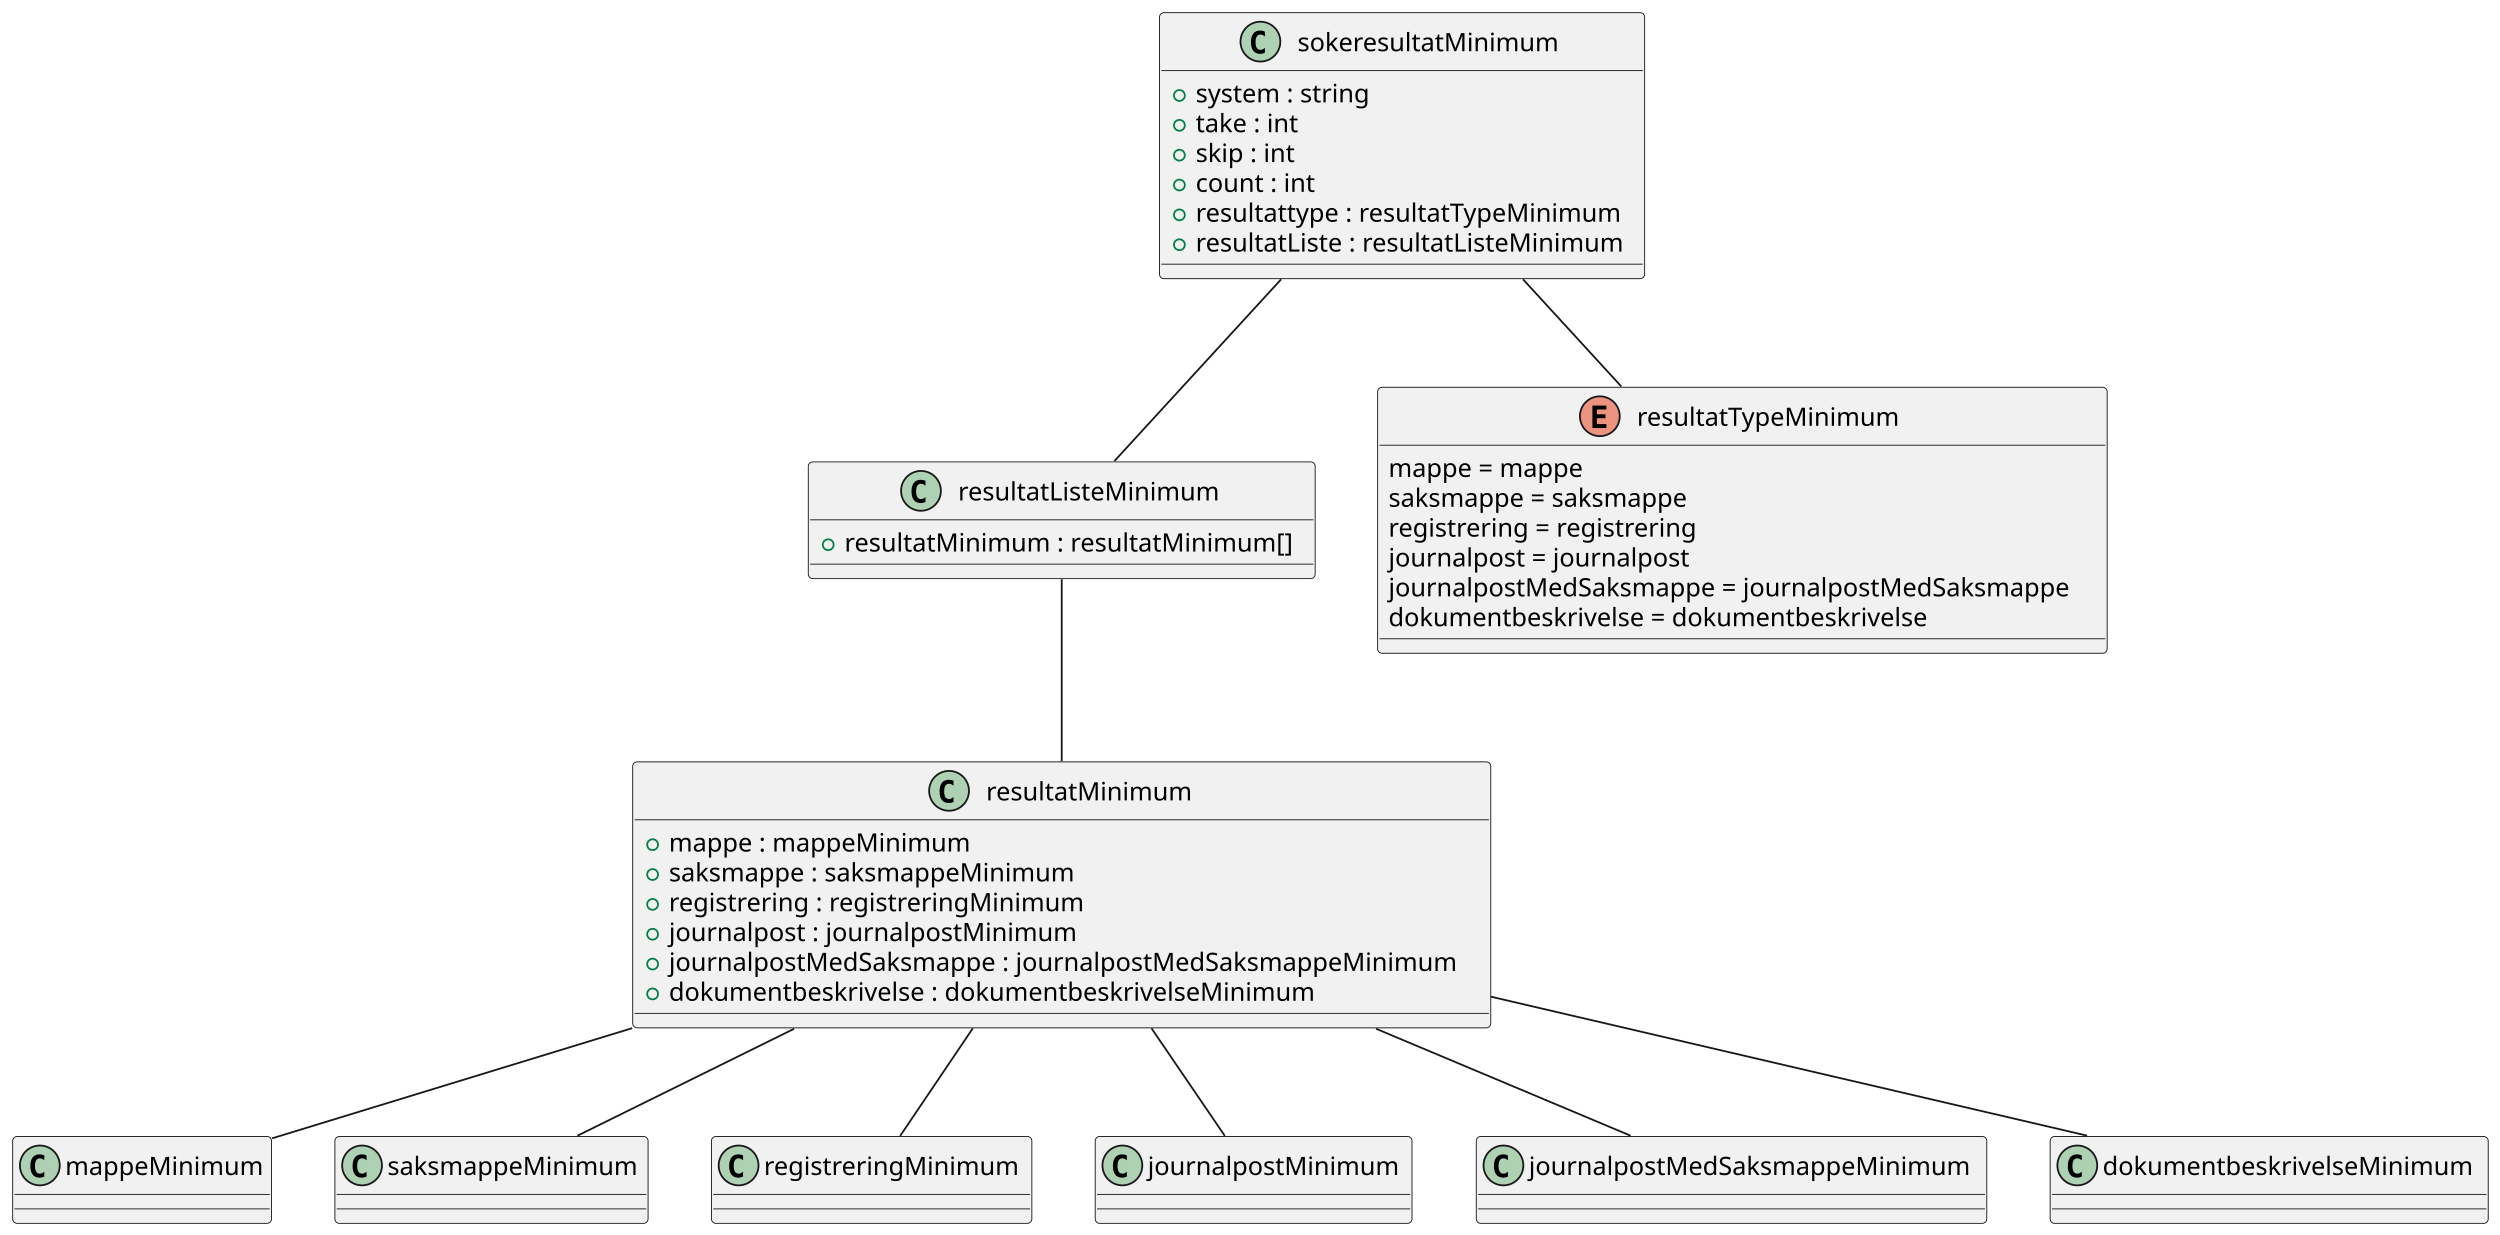
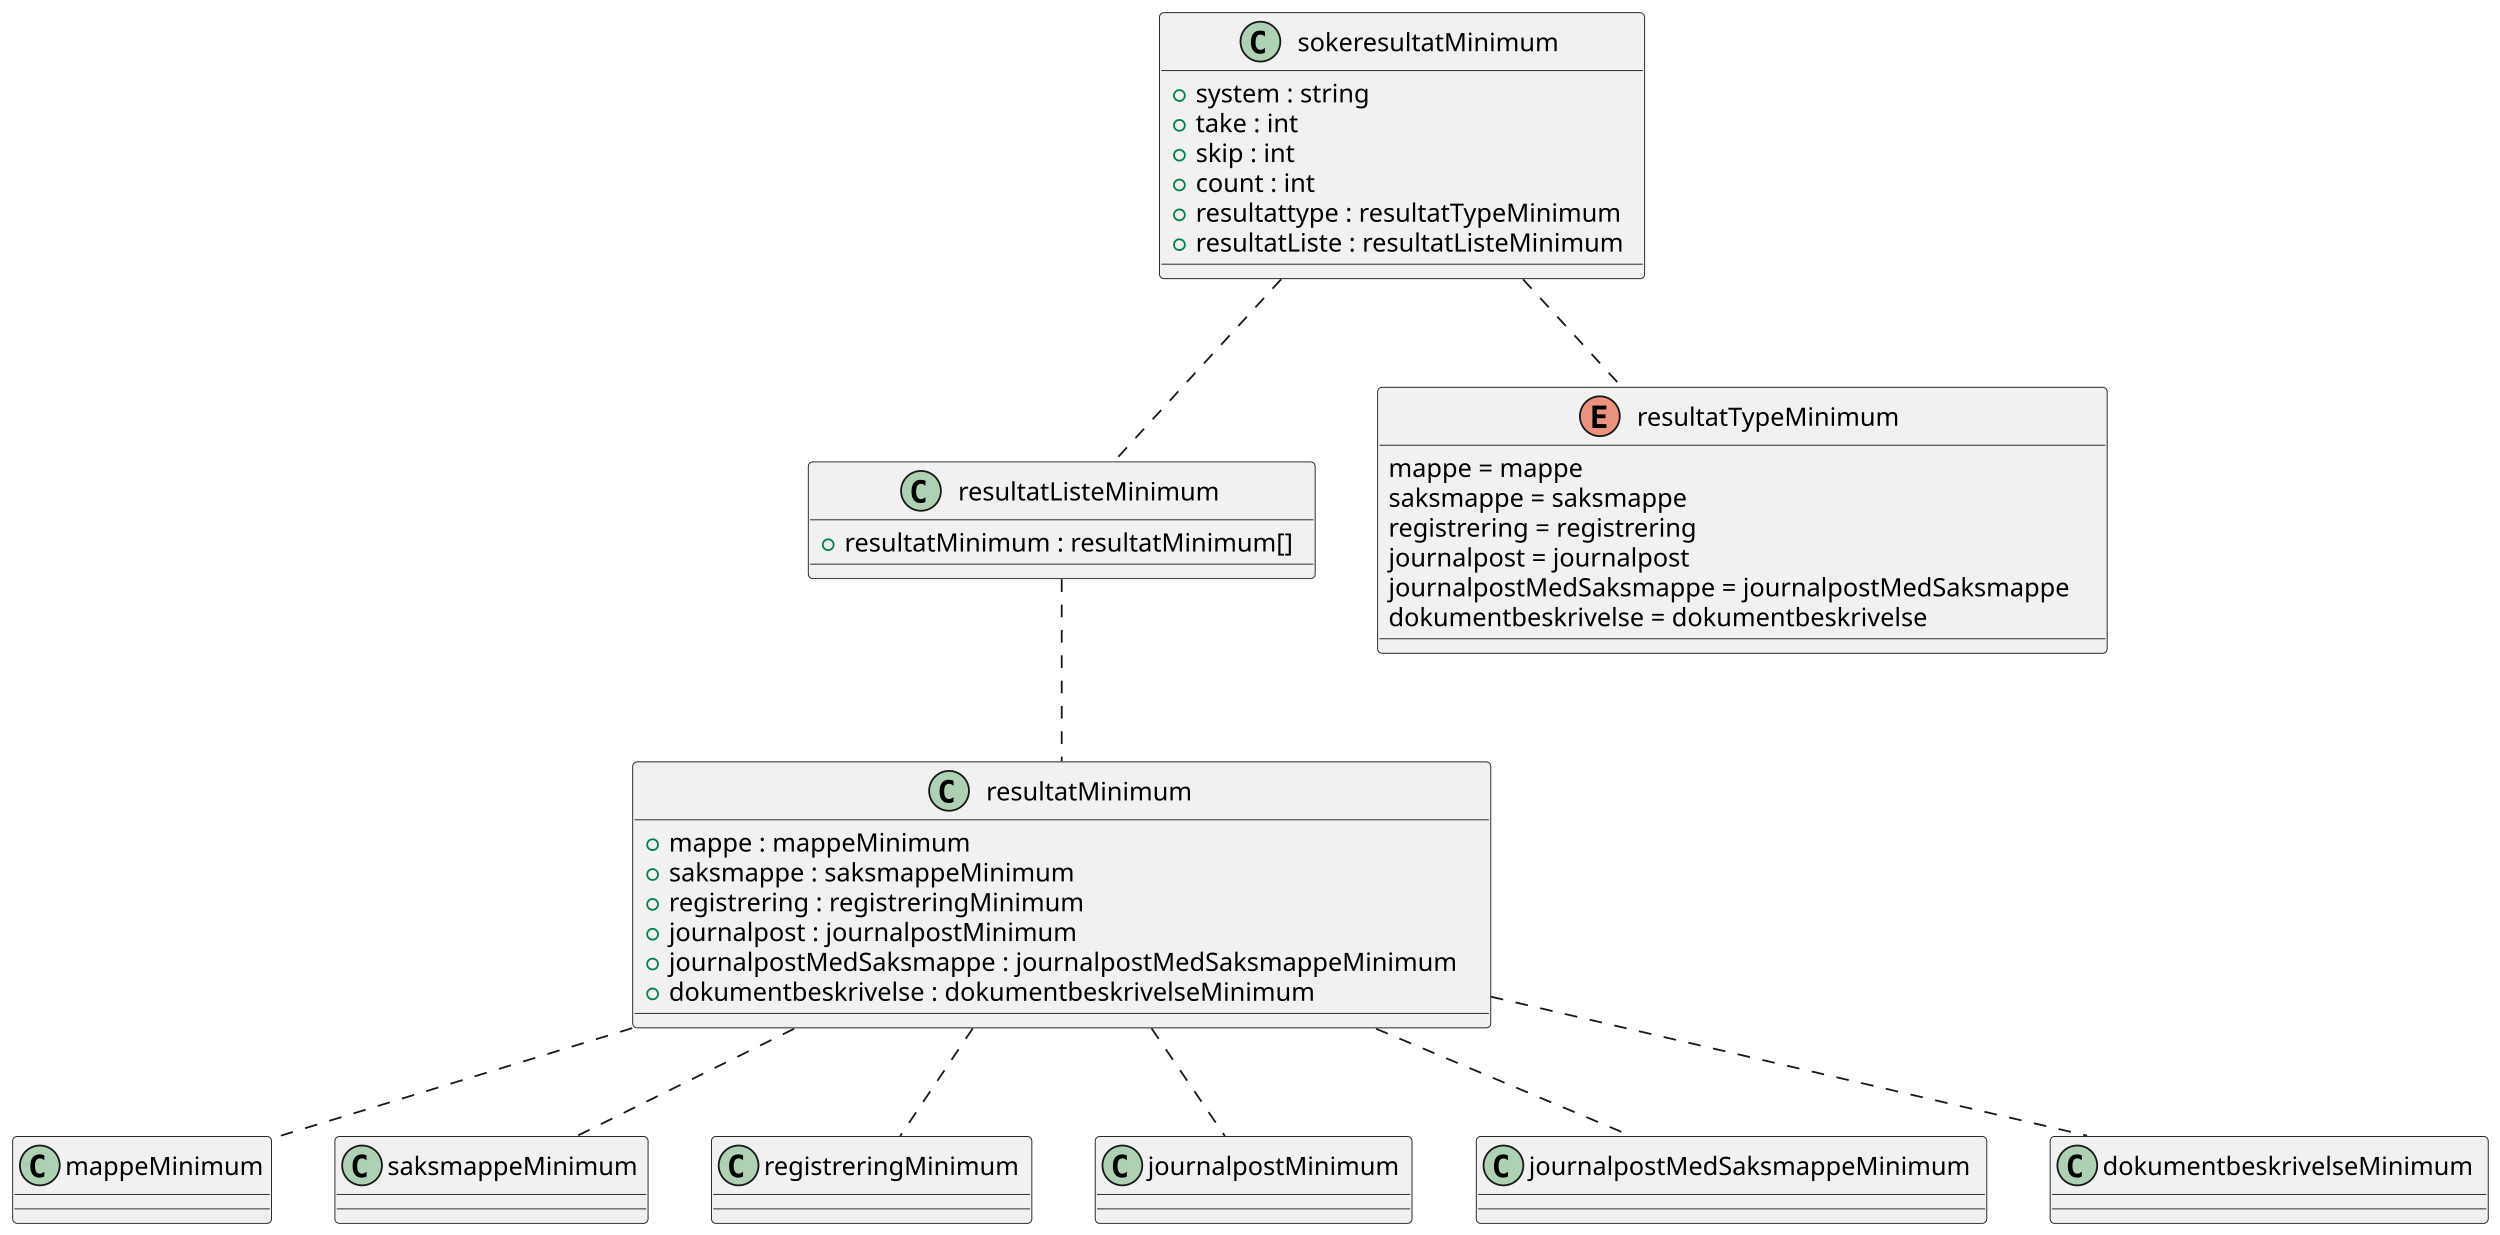
<svg xmlns="http://www.w3.org/2000/svg" contentStyleType="text/css" height="682px" preserveAspectRatio="none" style="width:1381px;height:682px;background:#FFFFFF;" version="1.1" viewBox="0 0 1381 682" width="1381px" zoomAndPan="magnify">
  <defs />
  <g>
    <g id="elem_resultatListeMinimum">
      <rect codeLine="2" fill="#F1F1F1" height="64.488" id="resultatListeMinimum" rx="2.5" ry="2.5" style="stroke:#181818;stroke-width:0.5;" width="280" x="446.5" y="255.15" />
      <ellipse cx="508.75" cy="271.15" fill="#ADD1B2" rx="11" ry="11" style="stroke:#181818;stroke-width:1.0;" />
      <path d="M511.223,277.293 Q510.642,277.592 510.003,277.741 Q509.364,277.891 508.658,277.891 Q506.151,277.891 504.832,276.239 Q503.512,274.587 503.512,271.466 Q503.512,268.337 504.832,266.685 Q506.151,265.033 508.658,265.033 Q509.364,265.033 510.011,265.182 Q510.659,265.332 511.223,265.63 L511.223,268.353 Q510.592,267.772 509.999,267.502 Q509.405,267.233 508.774,267.233 Q507.43,267.233 506.745,268.299 Q506.06,269.366 506.06,271.466 Q506.06,273.558 506.745,274.624 Q507.43,275.691 508.774,275.691 Q509.405,275.691 509.999,275.421 Q510.592,275.151 511.223,274.57 Z " fill="#000000" />
      <text fill="#000000" font-family="sans-serif" font-size="14" lengthAdjust="spacing" textLength="147" x="529.25" y="276.441">resultatListeMinimum</text>
      <line style="stroke:#181818;stroke-width:0.5;" x1="447.5" x2="725.5" y1="287.15" y2="287.15" />
      <ellipse cx="457.5" cy="300.894" fill="none" rx="3" ry="3" style="stroke:#038048;stroke-width:1.0;" />
      <text fill="#000000" font-family="sans-serif" font-size="14" lengthAdjust="spacing" textLength="254" x="466.5" y="304.685">resultatMinimum : resultatMinimum[]</text>
      <line style="stroke:#181818;stroke-width:0.5;" x1="447.5" x2="725.5" y1="311.638" y2="311.638" />
    </g>
    <g id="elem_resultatMinimum">
-       <rect codeLine="6" fill="#F1F1F1" height="146.93" id="resultatMinimum" rx="2.5" ry="2.5" style="stroke:#181818;stroke-width:0.5;" width="474" x="349.5" y="420.86" />
+       <rect codeLine="5" fill="#F1F1F1" height="146.93" id="resultatMinimum" rx="2.5" ry="2.5" style="stroke:#181818;stroke-width:0.5;" width="474" x="349.5" y="420.86" />
      <ellipse cx="524.25" cy="436.86" fill="#ADD1B2" rx="11" ry="11" style="stroke:#181818;stroke-width:1.0;" />
      <path d="M526.723,443.003 Q526.142,443.302 525.503,443.451 Q524.864,443.601 524.158,443.601 Q521.651,443.601 520.332,441.949 Q519.012,440.297 519.012,437.176 Q519.012,434.046 520.332,432.395 Q521.651,430.743 524.158,430.743 Q524.864,430.743 525.511,430.892 Q526.159,431.042 526.723,431.341 L526.723,434.063 Q526.092,433.482 525.499,433.212 Q524.905,432.942 524.274,432.942 Q522.93,432.942 522.245,434.009 Q521.56,435.076 521.56,437.176 Q521.56,439.268 522.245,440.334 Q522.93,441.401 524.274,441.401 Q524.905,441.401 525.499,441.131 Q526.092,440.861 526.723,440.28 Z " fill="#000000" />
      <text fill="#000000" font-family="sans-serif" font-size="14" lengthAdjust="spacing" textLength="116" x="544.75" y="442.151">resultatMinimum</text>
      <line style="stroke:#181818;stroke-width:0.5;" x1="350.5" x2="822.5" y1="452.86" y2="452.86" />
      <ellipse cx="360.5" cy="466.604" fill="none" rx="3" ry="3" style="stroke:#038048;stroke-width:1.0;" />
      <text fill="#000000" font-family="sans-serif" font-size="14" lengthAdjust="spacing" textLength="170" x="369.5" y="470.395">mappe : mappeMinimum</text>
      <ellipse cx="360.5" cy="483.092" fill="none" rx="3" ry="3" style="stroke:#038048;stroke-width:1.0;" />
      <text fill="#000000" font-family="sans-serif" font-size="14" lengthAdjust="spacing" textLength="230" x="369.5" y="486.883">saksmappe : saksmappeMinimum</text>
      <ellipse cx="360.5" cy="499.581" fill="none" rx="3" ry="3" style="stroke:#038048;stroke-width:1.0;" />
      <text fill="#000000" font-family="sans-serif" font-size="14" lengthAdjust="spacing" textLength="238" x="369.5" y="503.372">registrering : registreringMinimum</text>
      <ellipse cx="360.5" cy="516.069" fill="none" rx="3" ry="3" style="stroke:#038048;stroke-width:1.0;" />
      <text fill="#000000" font-family="sans-serif" font-size="14" lengthAdjust="spacing" textLength="234" x="369.5" y="519.86">journalpost : journalpostMinimum</text>
      <ellipse cx="360.5" cy="532.557" fill="none" rx="3" ry="3" style="stroke:#038048;stroke-width:1.0;" />
      <text fill="#000000" font-family="sans-serif" font-size="14" lengthAdjust="spacing" textLength="448" x="369.5" y="536.348">journalpostMedSaksmappe : journalpostMedSaksmappeMinimum</text>
      <ellipse cx="360.5" cy="549.045" fill="none" rx="3" ry="3" style="stroke:#038048;stroke-width:1.0;" />
      <text fill="#000000" font-family="sans-serif" font-size="14" lengthAdjust="spacing" textLength="368" x="369.5" y="552.837">dokumentbeskrivelse : dokumentbeskrivelseMinimum</text>
      <line style="stroke:#181818;stroke-width:0.5;" x1="350.5" x2="822.5" y1="559.79" y2="559.79" />
+     </g>
+     <g id="elem_resultatTypeMinimum">
+       <rect codeLine="13" fill="#F1F1F1" height="146.93" id="resultatTypeMinimum" rx="2.5" ry="2.5" style="stroke:#181818;stroke-width:0.5;" width="403" x="761" y="213.93" />
+       <ellipse cx="883.75" cy="229.93" fill="#EB937F" rx="11" ry="11" style="stroke:#181818;stroke-width:1.0;" />
+       <path d="M887.364,236.43 L879.644,236.43 L879.644,224.037 L887.364,224.037 L887.364,226.195 L882.093,226.195 L882.093,228.868 L886.866,228.868 L886.866,231.026 L882.093,231.026 L882.093,234.272 L887.364,234.272 Z " fill="#000000" />
+       <text fill="#000000" font-family="sans-serif" font-size="14" lengthAdjust="spacing" textLength="149" x="904.25" y="235.221">resultatTypeMinimum</text>
+       <line style="stroke:#181818;stroke-width:0.5;" x1="762" x2="1163" y1="245.93" y2="245.93" />
+       <text fill="#000000" font-family="sans-serif" font-size="14" lengthAdjust="spacing" textLength="113" x="767" y="263.465">mappe = mappe</text>
+       <text fill="#000000" font-family="sans-serif" font-size="14" lengthAdjust="spacing" textLength="173" x="767" y="279.953">saksmappe = saksmappe</text>
+       <text fill="#000000" font-family="sans-serif" font-size="14" lengthAdjust="spacing" textLength="181" x="767" y="296.442">registrering = registrering</text>
+       <text fill="#000000" font-family="sans-serif" font-size="14" lengthAdjust="spacing" textLength="177" x="767" y="312.93">journalpost = journalpost</text>
+       <text fill="#000000" font-family="sans-serif" font-size="14" lengthAdjust="spacing" textLength="391" x="767" y="329.418">journalpostMedSaksmappe = journalpostMedSaksmappe</text>
+       <text fill="#000000" font-family="sans-serif" font-size="14" lengthAdjust="spacing" textLength="311" x="767" y="345.907">dokumentbeskrivelse = dokumentbeskrivelse</text>
+       <line style="stroke:#181818;stroke-width:0.5;" x1="762" x2="1163" y1="352.86" y2="352.86" />
+     </g>
+     <g id="elem_sokeresultatMinimum">
+       <rect codeLine="21" fill="#F1F1F1" height="146.93" id="sokeresultatMinimum" rx="2.5" ry="2.5" style="stroke:#181818;stroke-width:0.5;" width="268" x="640.5" y="7" />
+       <ellipse cx="696.25" cy="23" fill="#ADD1B2" rx="11" ry="11" style="stroke:#181818;stroke-width:1.0;" />
+       <path d="M698.723,29.143 Q698.142,29.442 697.503,29.591 Q696.864,29.741 696.158,29.741 Q693.651,29.741 692.332,28.089 Q691.012,26.437 691.012,23.316 Q691.012,20.186 692.332,18.535 Q693.651,16.883 696.158,16.883 Q696.864,16.883 697.511,17.032 Q698.159,17.182 698.723,17.48 L698.723,20.203 Q698.092,19.622 697.499,19.352 Q696.905,19.082 696.274,19.082 Q694.93,19.082 694.245,20.149 Q693.56,21.216 693.56,23.316 Q693.56,25.408 694.245,26.474 Q694.93,27.541 696.274,27.541 Q696.905,27.541 697.499,27.271 Q698.092,27.002 698.723,26.42 Z " fill="#000000" />
+       <text fill="#000000" font-family="sans-serif" font-size="14" lengthAdjust="spacing" textLength="148" x="716.75" y="28.291">sokeresultatMinimum</text>
+       <line style="stroke:#181818;stroke-width:0.5;" x1="641.5" x2="907.5" y1="39" y2="39" />
+       <ellipse cx="651.5" cy="52.744" fill="none" rx="3" ry="3" style="stroke:#038048;stroke-width:1.0;" />
+       <text fill="#000000" font-family="sans-serif" font-size="14" lengthAdjust="spacing" textLength="99" x="660.5" y="56.535">system : string</text>
+       <ellipse cx="651.5" cy="69.232" fill="none" rx="3" ry="3" style="stroke:#038048;stroke-width:1.0;" />
+       <text fill="#000000" font-family="sans-serif" font-size="14" lengthAdjust="spacing" textLength="59" x="660.5" y="73.023">take : int</text>
+       <ellipse cx="651.5" cy="85.721" fill="none" rx="3" ry="3" style="stroke:#038048;stroke-width:1.0;" />
+       <text fill="#000000" font-family="sans-serif" font-size="14" lengthAdjust="spacing" textLength="58" x="660.5" y="89.512">skip : int</text>
+       <ellipse cx="651.5" cy="102.209" fill="none" rx="3" ry="3" style="stroke:#038048;stroke-width:1.0;" />
+       <text fill="#000000" font-family="sans-serif" font-size="14" lengthAdjust="spacing" textLength="69" x="660.5" y="106">count : int</text>
+       <ellipse cx="651.5" cy="118.697" fill="none" rx="3" ry="3" style="stroke:#038048;stroke-width:1.0;" />
+       <text fill="#000000" font-family="sans-serif" font-size="14" lengthAdjust="spacing" textLength="242" x="660.5" y="122.488">resultattype : resultatTypeMinimum</text>
+       <ellipse cx="651.5" cy="135.185" fill="none" rx="3" ry="3" style="stroke:#038048;stroke-width:1.0;" />
+       <text fill="#000000" font-family="sans-serif" font-size="14" lengthAdjust="spacing" textLength="242" x="660.5" y="138.977">resultatListe : resultatListeMinimum</text>
+       <line style="stroke:#181818;stroke-width:0.5;" x1="641.5" x2="907.5" y1="145.93" y2="145.93" />
    </g>
    <g id="elem_mappeMinimum">
      <rect fill="#F1F1F1" height="48" id="mappeMinimum" rx="2.5" ry="2.5" style="stroke:#181818;stroke-width:0.5;" width="143" x="7" y="627.79" />
      <ellipse cx="22" cy="643.79" fill="#ADD1B2" rx="11" ry="11" style="stroke:#181818;stroke-width:1.0;" />
      <path d="M24.473,649.933 Q23.892,650.232 23.253,650.381 Q22.614,650.531 21.908,650.531 Q19.401,650.531 18.081,648.879 Q16.762,647.227 16.762,644.106 Q16.762,640.976 18.081,639.325 Q19.401,637.673 21.908,637.673 Q22.614,637.673 23.261,637.822 Q23.909,637.972 24.473,638.27 L24.473,640.993 Q23.842,640.412 23.249,640.142 Q22.655,639.872 22.024,639.872 Q20.68,639.872 19.995,640.939 Q19.31,642.006 19.31,644.106 Q19.31,646.198 19.995,647.264 Q20.68,648.331 22.024,648.331 Q22.655,648.331 23.249,648.061 Q23.842,647.792 24.473,647.21 Z " fill="#000000" />
      <text fill="#000000" font-family="sans-serif" font-size="14" lengthAdjust="spacing" textLength="111" x="36" y="649.081">mappeMinimum</text>
      <line style="stroke:#181818;stroke-width:0.5;" x1="8" x2="149" y1="659.79" y2="659.79" />
      <line style="stroke:#181818;stroke-width:0.5;" x1="8" x2="149" y1="667.79" y2="667.79" />
    </g>
    <g id="elem_saksmappeMinimum">
      <rect fill="#F1F1F1" height="48" id="saksmappeMinimum" rx="2.5" ry="2.5" style="stroke:#181818;stroke-width:0.5;" width="173" x="185" y="627.79" />
      <ellipse cx="200" cy="643.79" fill="#ADD1B2" rx="11" ry="11" style="stroke:#181818;stroke-width:1.0;" />
      <path d="M202.473,649.933 Q201.892,650.232 201.253,650.381 Q200.614,650.531 199.908,650.531 Q197.401,650.531 196.082,648.879 Q194.762,647.227 194.762,644.106 Q194.762,640.976 196.082,639.325 Q197.401,637.673 199.908,637.673 Q200.614,637.673 201.261,637.822 Q201.909,637.972 202.473,638.27 L202.473,640.993 Q201.842,640.412 201.249,640.142 Q200.655,639.872 200.024,639.872 Q198.68,639.872 197.995,640.939 Q197.31,642.006 197.31,644.106 Q197.31,646.198 197.995,647.264 Q198.68,648.331 200.024,648.331 Q200.655,648.331 201.249,648.061 Q201.842,647.792 202.473,647.21 Z " fill="#000000" />
      <text fill="#000000" font-family="sans-serif" font-size="14" lengthAdjust="spacing" textLength="141" x="214" y="649.081">saksmappeMinimum</text>
      <line style="stroke:#181818;stroke-width:0.5;" x1="186" x2="357" y1="659.79" y2="659.79" />
      <line style="stroke:#181818;stroke-width:0.5;" x1="186" x2="357" y1="667.79" y2="667.79" />
    </g>
    <g id="elem_registreringMinimum">
      <rect fill="#F1F1F1" height="48" id="registreringMinimum" rx="2.5" ry="2.5" style="stroke:#181818;stroke-width:0.5;" width="177" x="393" y="627.79" />
      <ellipse cx="408" cy="643.79" fill="#ADD1B2" rx="11" ry="11" style="stroke:#181818;stroke-width:1.0;" />
      <path d="M410.473,649.933 Q409.892,650.232 409.253,650.381 Q408.614,650.531 407.908,650.531 Q405.401,650.531 404.082,648.879 Q402.762,647.227 402.762,644.106 Q402.762,640.976 404.082,639.325 Q405.401,637.673 407.908,637.673 Q408.614,637.673 409.261,637.822 Q409.909,637.972 410.473,638.27 L410.473,640.993 Q409.842,640.412 409.249,640.142 Q408.655,639.872 408.024,639.872 Q406.68,639.872 405.995,640.939 Q405.31,642.006 405.31,644.106 Q405.31,646.198 405.995,647.264 Q406.68,648.331 408.024,648.331 Q408.655,648.331 409.249,648.061 Q409.842,647.792 410.473,647.21 Z " fill="#000000" />
      <text fill="#000000" font-family="sans-serif" font-size="14" lengthAdjust="spacing" textLength="145" x="422" y="649.081">registreringMinimum</text>
      <line style="stroke:#181818;stroke-width:0.5;" x1="394" x2="569" y1="659.79" y2="659.79" />
      <line style="stroke:#181818;stroke-width:0.5;" x1="394" x2="569" y1="667.79" y2="667.79" />
    </g>
    <g id="elem_journalpostMinimum">
      <rect fill="#F1F1F1" height="48" id="journalpostMinimum" rx="2.5" ry="2.5" style="stroke:#181818;stroke-width:0.5;" width="175" x="605" y="627.79" />
      <ellipse cx="620" cy="643.79" fill="#ADD1B2" rx="11" ry="11" style="stroke:#181818;stroke-width:1.0;" />
      <path d="M622.473,649.933 Q621.892,650.232 621.253,650.381 Q620.614,650.531 619.908,650.531 Q617.401,650.531 616.082,648.879 Q614.762,647.227 614.762,644.106 Q614.762,640.976 616.082,639.325 Q617.401,637.673 619.908,637.673 Q620.614,637.673 621.261,637.822 Q621.909,637.972 622.473,638.27 L622.473,640.993 Q621.842,640.412 621.249,640.142 Q620.655,639.872 620.024,639.872 Q618.68,639.872 617.995,640.939 Q617.31,642.006 617.31,644.106 Q617.31,646.198 617.995,647.264 Q618.68,648.331 620.024,648.331 Q620.655,648.331 621.249,648.061 Q621.842,647.792 622.473,647.21 Z " fill="#000000" />
      <text fill="#000000" font-family="sans-serif" font-size="14" lengthAdjust="spacing" textLength="143" x="634" y="649.081">journalpostMinimum</text>
      <line style="stroke:#181818;stroke-width:0.5;" x1="606" x2="779" y1="659.79" y2="659.79" />
      <line style="stroke:#181818;stroke-width:0.5;" x1="606" x2="779" y1="667.79" y2="667.79" />
    </g>
    <g id="elem_journalpostMedSaksmappeMinimum">
      <rect fill="#F1F1F1" height="48" id="journalpostMedSaksmappeMinimum" rx="2.5" ry="2.5" style="stroke:#181818;stroke-width:0.5;" width="282" x="815.5" y="627.79" />
      <ellipse cx="830.5" cy="643.79" fill="#ADD1B2" rx="11" ry="11" style="stroke:#181818;stroke-width:1.0;" />
      <path d="M832.973,649.933 Q832.392,650.232 831.753,650.381 Q831.114,650.531 830.408,650.531 Q827.901,650.531 826.582,648.879 Q825.262,647.227 825.262,644.106 Q825.262,640.976 826.582,639.325 Q827.901,637.673 830.408,637.673 Q831.114,637.673 831.761,637.822 Q832.409,637.972 832.973,638.27 L832.973,640.993 Q832.342,640.412 831.749,640.142 Q831.155,639.872 830.524,639.872 Q829.18,639.872 828.495,640.939 Q827.81,642.006 827.81,644.106 Q827.81,646.198 828.495,647.264 Q829.18,648.331 830.524,648.331 Q831.155,648.331 831.749,648.061 Q832.342,647.792 832.973,647.21 Z " fill="#000000" />
      <text fill="#000000" font-family="sans-serif" font-size="14" lengthAdjust="spacing" textLength="250" x="844.5" y="649.081">journalpostMedSaksmappeMinimum</text>
      <line style="stroke:#181818;stroke-width:0.5;" x1="816.5" x2="1096.5" y1="659.79" y2="659.79" />
      <line style="stroke:#181818;stroke-width:0.5;" x1="816.5" x2="1096.5" y1="667.79" y2="667.79" />
    </g>
    <g id="elem_dokumentbeskrivelseMinimum">
      <rect fill="#F1F1F1" height="48" id="dokumentbeskrivelseMinimum" rx="2.5" ry="2.5" style="stroke:#181818;stroke-width:0.5;" width="242" x="1132.5" y="627.79" />
      <ellipse cx="1147.5" cy="643.79" fill="#ADD1B2" rx="11" ry="11" style="stroke:#181818;stroke-width:1.0;" />
      <path d="M1149.973,649.933 Q1149.392,650.232 1148.753,650.381 Q1148.114,650.531 1147.408,650.531 Q1144.901,650.531 1143.582,648.879 Q1142.262,647.227 1142.262,644.106 Q1142.262,640.976 1143.582,639.325 Q1144.901,637.673 1147.408,637.673 Q1148.114,637.673 1148.761,637.822 Q1149.409,637.972 1149.973,638.27 L1149.973,640.993 Q1149.342,640.412 1148.749,640.142 Q1148.155,639.872 1147.524,639.872 Q1146.18,639.872 1145.495,640.939 Q1144.81,642.006 1144.81,644.106 Q1144.81,646.198 1145.495,647.264 Q1146.18,648.331 1147.524,648.331 Q1148.155,648.331 1148.749,648.061 Q1149.342,647.792 1149.973,647.21 Z " fill="#000000" />
      <text fill="#000000" font-family="sans-serif" font-size="14" lengthAdjust="spacing" textLength="210" x="1161.5" y="649.081">dokumentbeskrivelseMinimum</text>
      <line style="stroke:#181818;stroke-width:0.5;" x1="1133.5" x2="1373.5" y1="659.79" y2="659.79" />
      <line style="stroke:#181818;stroke-width:0.5;" x1="1133.5" x2="1373.5" y1="667.79" y2="667.79" />
    </g>
-     <g id="elem_resultatTypeMinimum">
-       <rect codeLine="21" fill="#F1F1F1" height="146.93" id="resultatTypeMinimum" rx="2.5" ry="2.5" style="stroke:#181818;stroke-width:0.5;" width="403" x="761" y="213.93" />
-       <ellipse cx="883.75" cy="229.93" fill="#EB937F" rx="11" ry="11" style="stroke:#181818;stroke-width:1.0;" />
-       <path d="M887.364,236.43 L879.644,236.43 L879.644,224.037 L887.364,224.037 L887.364,226.195 L882.093,226.195 L882.093,228.868 L886.866,228.868 L886.866,231.026 L882.093,231.026 L882.093,234.272 L887.364,234.272 Z " fill="#000000" />
-       <text fill="#000000" font-family="sans-serif" font-size="14" lengthAdjust="spacing" textLength="149" x="904.25" y="235.221">resultatTypeMinimum</text>
-       <line style="stroke:#181818;stroke-width:0.5;" x1="762" x2="1163" y1="245.93" y2="245.93" />
-       <text fill="#000000" font-family="sans-serif" font-size="14" lengthAdjust="spacing" textLength="113" x="767" y="263.465">mappe = mappe</text>
-       <text fill="#000000" font-family="sans-serif" font-size="14" lengthAdjust="spacing" textLength="173" x="767" y="279.953">saksmappe = saksmappe</text>
-       <text fill="#000000" font-family="sans-serif" font-size="14" lengthAdjust="spacing" textLength="181" x="767" y="296.442">registrering = registrering</text>
-       <text fill="#000000" font-family="sans-serif" font-size="14" lengthAdjust="spacing" textLength="177" x="767" y="312.93">journalpost = journalpost</text>
-       <text fill="#000000" font-family="sans-serif" font-size="14" lengthAdjust="spacing" textLength="391" x="767" y="329.418">journalpostMedSaksmappe = journalpostMedSaksmappe</text>
-       <text fill="#000000" font-family="sans-serif" font-size="14" lengthAdjust="spacing" textLength="311" x="767" y="345.907">dokumentbeskrivelse = dokumentbeskrivelse</text>
-       <line style="stroke:#181818;stroke-width:0.5;" x1="762" x2="1163" y1="352.86" y2="352.86" />
-     </g>
-     <g id="elem_sokeresultatMinimum">
-       <rect codeLine="29" fill="#F1F1F1" height="146.93" id="sokeresultatMinimum" rx="2.5" ry="2.5" style="stroke:#181818;stroke-width:0.5;" width="268" x="640.5" y="7" />
-       <ellipse cx="696.25" cy="23" fill="#ADD1B2" rx="11" ry="11" style="stroke:#181818;stroke-width:1.0;" />
-       <path d="M698.723,29.143 Q698.142,29.442 697.503,29.591 Q696.864,29.741 696.158,29.741 Q693.651,29.741 692.332,28.089 Q691.012,26.437 691.012,23.316 Q691.012,20.186 692.332,18.535 Q693.651,16.883 696.158,16.883 Q696.864,16.883 697.511,17.032 Q698.159,17.182 698.723,17.48 L698.723,20.203 Q698.092,19.622 697.499,19.352 Q696.905,19.082 696.274,19.082 Q694.93,19.082 694.245,20.149 Q693.56,21.216 693.56,23.316 Q693.56,25.408 694.245,26.474 Q694.93,27.541 696.274,27.541 Q696.905,27.541 697.499,27.271 Q698.092,27.002 698.723,26.42 Z " fill="#000000" />
-       <text fill="#000000" font-family="sans-serif" font-size="14" lengthAdjust="spacing" textLength="148" x="716.75" y="28.291">sokeresultatMinimum</text>
-       <line style="stroke:#181818;stroke-width:0.5;" x1="641.5" x2="907.5" y1="39" y2="39" />
-       <ellipse cx="651.5" cy="52.744" fill="none" rx="3" ry="3" style="stroke:#038048;stroke-width:1.0;" />
-       <text fill="#000000" font-family="sans-serif" font-size="14" lengthAdjust="spacing" textLength="99" x="660.5" y="56.535">system : string</text>
-       <ellipse cx="651.5" cy="69.232" fill="none" rx="3" ry="3" style="stroke:#038048;stroke-width:1.0;" />
-       <text fill="#000000" font-family="sans-serif" font-size="14" lengthAdjust="spacing" textLength="59" x="660.5" y="73.023">take : int</text>
-       <ellipse cx="651.5" cy="85.721" fill="none" rx="3" ry="3" style="stroke:#038048;stroke-width:1.0;" />
-       <text fill="#000000" font-family="sans-serif" font-size="14" lengthAdjust="spacing" textLength="58" x="660.5" y="89.512">skip : int</text>
-       <ellipse cx="651.5" cy="102.209" fill="none" rx="3" ry="3" style="stroke:#038048;stroke-width:1.0;" />
-       <text fill="#000000" font-family="sans-serif" font-size="14" lengthAdjust="spacing" textLength="69" x="660.5" y="106">count : int</text>
-       <ellipse cx="651.5" cy="118.697" fill="none" rx="3" ry="3" style="stroke:#038048;stroke-width:1.0;" />
-       <text fill="#000000" font-family="sans-serif" font-size="14" lengthAdjust="spacing" textLength="242" x="660.5" y="122.488">resultattype : resultatTypeMinimum</text>
-       <ellipse cx="651.5" cy="135.185" fill="none" rx="3" ry="3" style="stroke:#038048;stroke-width:1.0;" />
-       <text fill="#000000" font-family="sans-serif" font-size="14" lengthAdjust="spacing" textLength="242" x="660.5" y="138.977">resultatListe : resultatListeMinimum</text>
-       <line style="stroke:#181818;stroke-width:0.5;" x1="641.5" x2="907.5" y1="145.93" y2="145.93" />
-     </g>
    <g id="link_resultatListeMinimum_resultatMinimum">
-       <path codeLine="5" d="M586.5,319.97 C586.5,346.69 586.5,386.03 586.5,420.48 " fill="none" id="resultatListeMinimum-resultatMinimum" style="stroke:#181818;stroke-width:1.0;" />
+       <path codeLine="3" d="M586.5,319.97 C586.5,346.69 586.5,386.03 586.5,420.48 " fill="none" id="resultatListeMinimum-resultatMinimum" style="stroke:#181818;stroke-width:1.0;stroke-dasharray:7.0,7.0;" />
    </g>
    <g id="link_resultatMinimum_mappeMinimum">
-       <path codeLine="14" d="M349.23,567.94 C276.87,590.08 202.68,612.79 150.31,628.81 " fill="none" id="resultatMinimum-mappeMinimum" style="stroke:#181818;stroke-width:1.0;" />
+       <path codeLine="5" d="M349.23,567.94 C276.87,590.08 202.68,612.79 150.31,628.81 " fill="none" id="resultatMinimum-mappeMinimum" style="stroke:#181818;stroke-width:1.0;stroke-dasharray:7.0,7.0;" />
    </g>
    <g id="link_resultatMinimum_saksmappeMinimum">
-       <path codeLine="15" d="M438.68,568.28 C395.37,589.66 351.07,611.52 318.96,627.37 " fill="none" id="resultatMinimum-saksmappeMinimum" style="stroke:#181818;stroke-width:1.0;" />
+       <path codeLine="6" d="M438.68,568.28 C395.37,589.66 351.07,611.52 318.96,627.37 " fill="none" id="resultatMinimum-saksmappeMinimum" style="stroke:#181818;stroke-width:1.0;stroke-dasharray:7.0,7.0;" />
    </g>
    <g id="link_resultatMinimum_registreringMinimum">
-       <path codeLine="16" d="M537.38,568.05 C522.86,589.55 508,611.55 497.26,627.46 " fill="none" id="resultatMinimum-registreringMinimum" style="stroke:#181818;stroke-width:1.0;" />
+       <path codeLine="7" d="M537.38,568.05 C522.86,589.55 508,611.55 497.26,627.46 " fill="none" id="resultatMinimum-registreringMinimum" style="stroke:#181818;stroke-width:1.0;stroke-dasharray:7.0,7.0;" />
    </g>
    <g id="link_resultatMinimum_journalpostMinimum">
-       <path codeLine="17" d="M636.09,568.05 C650.74,589.55 665.75,611.55 676.59,627.46 " fill="none" id="resultatMinimum-journalpostMinimum" style="stroke:#181818;stroke-width:1.0;" />
+       <path codeLine="8" d="M636.09,568.05 C650.74,589.55 665.75,611.55 676.59,627.46 " fill="none" id="resultatMinimum-journalpostMinimum" style="stroke:#181818;stroke-width:1.0;stroke-dasharray:7.0,7.0;" />
    </g>
    <g id="link_resultatMinimum_journalpostMedSaksmappeMinimum">
-       <path codeLine="18" d="M760.12,568.28 C811.01,589.66 863.04,611.52 900.75,627.37 " fill="none" id="resultatMinimum-journalpostMedSaksmappeMinimum" style="stroke:#181818;stroke-width:1.0;" />
+       <path codeLine="9" d="M760.12,568.28 C811.01,589.66 863.04,611.52 900.75,627.37 " fill="none" id="resultatMinimum-journalpostMedSaksmappeMinimum" style="stroke:#181818;stroke-width:1.0;stroke-dasharray:7.0,7.0;" />
    </g>
    <g id="link_resultatMinimum_dokumentbeskrivelseMinimum">
-       <path codeLine="19" d="M823.54,550.57 C936.62,576.93 1065.89,607.06 1152.91,627.34 " fill="none" id="resultatMinimum-dokumentbeskrivelseMinimum" style="stroke:#181818;stroke-width:1.0;" />
+       <path codeLine="10" d="M823.54,550.57 C936.62,576.93 1065.89,607.06 1152.91,627.34 " fill="none" id="resultatMinimum-dokumentbeskrivelseMinimum" style="stroke:#181818;stroke-width:1.0;stroke-dasharray:7.0,7.0;" />
    </g>
    <g id="link_sokeresultatMinimum_resultatTypeMinimum">
-       <path codeLine="37" d="M841.31,154.29 C858.94,173.51 877.96,194.24 895.59,213.46 " fill="none" id="sokeresultatMinimum-resultatTypeMinimum" style="stroke:#181818;stroke-width:1.0;" />
+       <path codeLine="12" d="M841.31,154.29 C858.94,173.51 877.96,194.24 895.59,213.46 " fill="none" id="sokeresultatMinimum-resultatTypeMinimum" style="stroke:#181818;stroke-width:1.0;stroke-dasharray:7.0,7.0;" />
    </g>
    <g id="link_sokeresultatMinimum_resultatListeMinimum">
-       <path codeLine="38" d="M707.69,154.29 C676.13,188.69 640.1,227.97 615.59,254.69 " fill="none" id="sokeresultatMinimum-resultatListeMinimum" style="stroke:#181818;stroke-width:1.0;" />
+       <path codeLine="13" d="M707.69,154.29 C676.13,188.69 640.1,227.97 615.59,254.69 " fill="none" id="sokeresultatMinimum-resultatListeMinimum" style="stroke:#181818;stroke-width:1.0;stroke-dasharray:7.0,7.0;" />
    </g>
  </g>
</svg>
